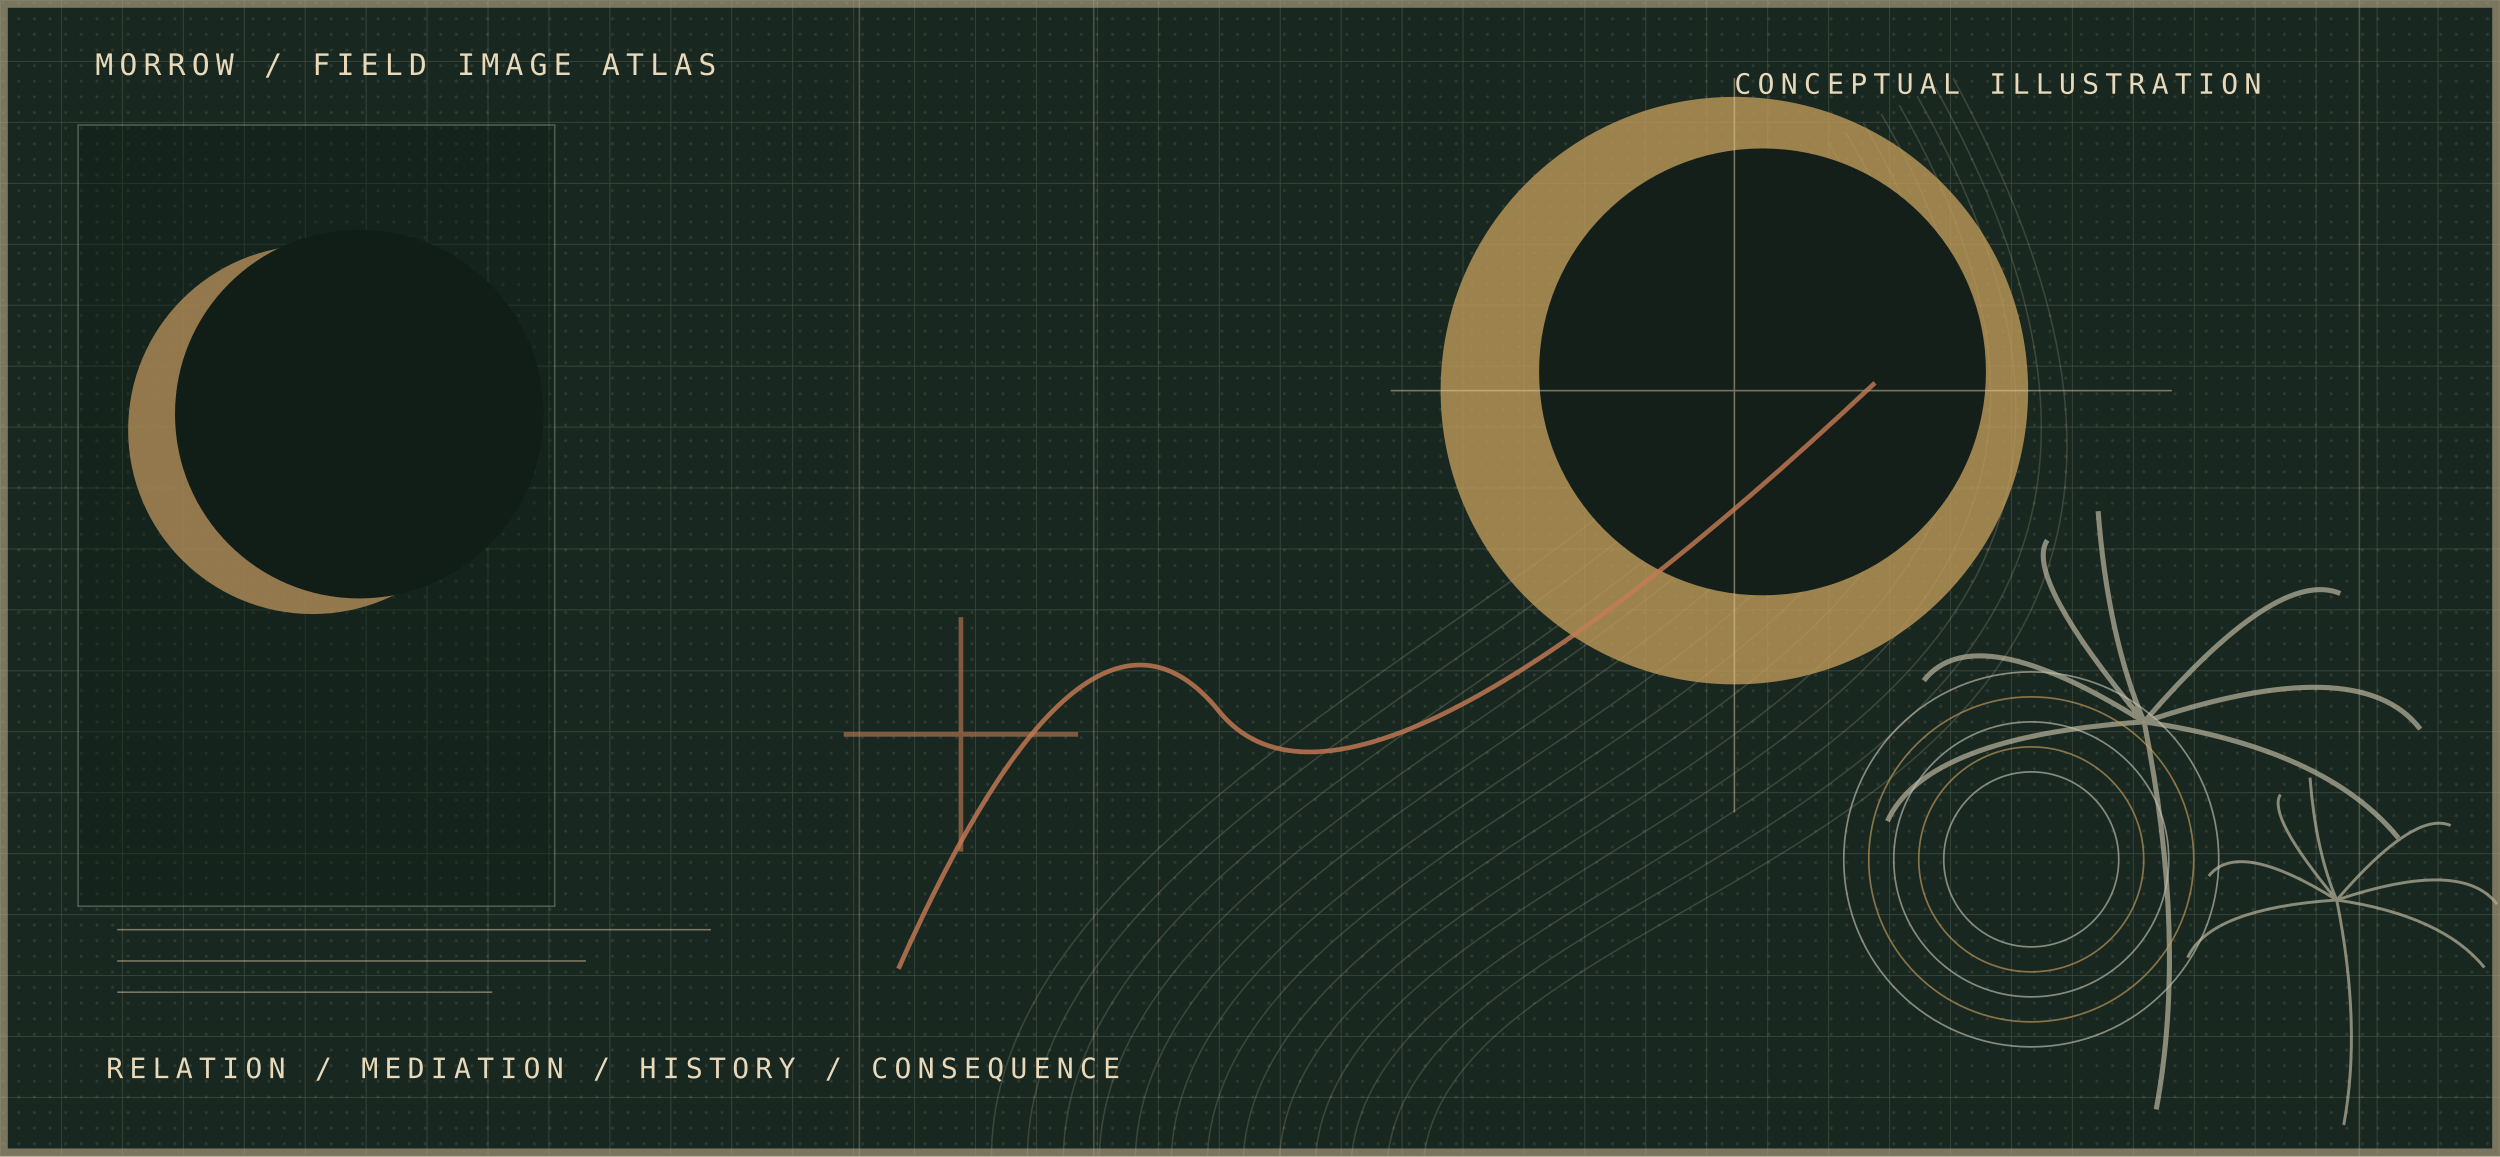
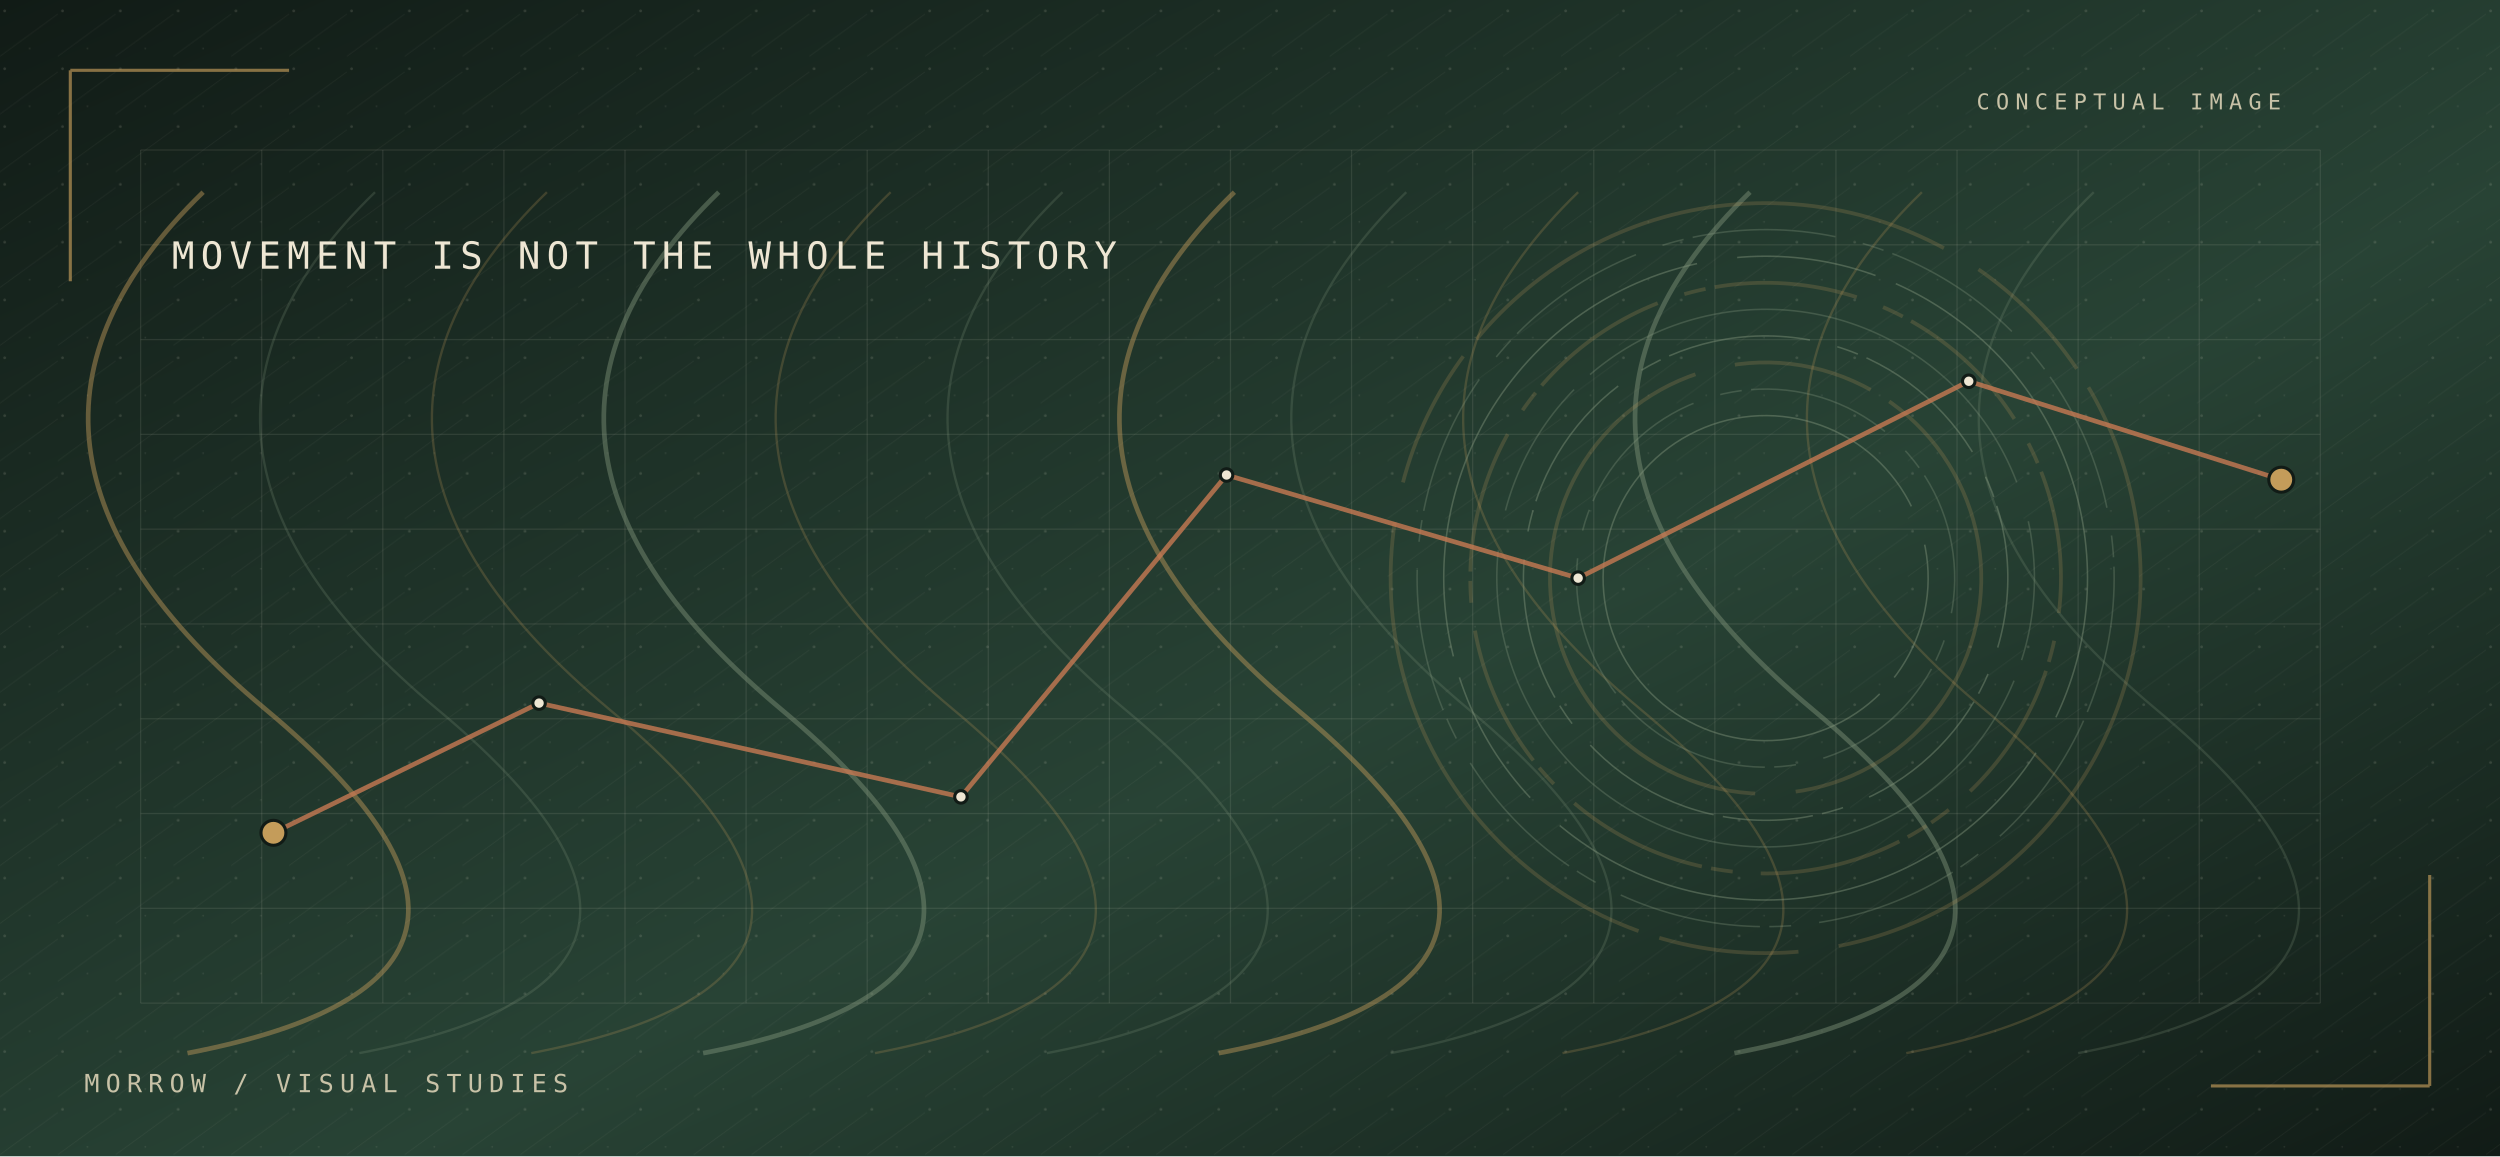
- <svg xmlns="http://www.w3.org/2000/svg" width="1600" height="740" viewBox="0 0 1600 740" role="img" aria-label="relation / historical constitution conceptual collage">
+ <svg xmlns="http://www.w3.org/2000/svg" width="1600" height="740" viewBox="0 0 1600 740" role="img" aria-labelledby="name note">
  <defs>
-     <pattern id="grid" width="39" height="39" patternUnits="userSpaceOnUse">
-       <path d="M39 0H0V39" fill="none" stroke="#abaf98" stroke-width=".7" opacity=".35" />
+     <linearGradient id="ground" x1="0" y1="0" x2="1" y2="1">
+       <stop stop-color="#111b16" />
+       <stop offset=".58" stop-color="#284335" />
+       <stop offset="1" stop-color="#111b16" />
+     </linearGradient>
+     <linearGradient id="copper" x1="0" y1="0" x2="1" y2="1">
+       <stop stop-color="#e7b87c" />
+       <stop offset=".56" stop-color="#a85438" />
+       <stop offset="1" stop-color="#c5935b" />
+     </linearGradient>
+     <pattern id="grain" patternUnits="userSpaceOnUse" width="37" height="37">
+       <circle cx="3" cy="7" r=".9" fill="#eee6d3" opacity=".22" />
+       <circle cx="19" cy="31" r=".6" fill="#eee6d3" opacity=".15" />
+       <path d="M0 36L37 9" stroke="#eee6d3" stroke-width=".5" opacity=".09" />
    </pattern>
-     <pattern id="dot" width="10" height="10" patternUnits="userSpaceOnUse">
-       <circle cx="2" cy="2" r="1" fill="#e6d4b2" opacity=".12" />
-     </pattern>
+     <filter id="soft" x="-35%" y="-35%" width="170%" height="170%">
+       <feGaussianBlur stdDeviation="23" />
+     </filter>
  </defs>
-   <rect width="1600" height="740" fill="#182720" />
-   <rect width="1600" height="740" fill="url(#grid)" />
-   <rect width="1600" height="740" fill="url(#dot)" />
-   <path d="M550 0V740M700 0V740M1510 0V740" stroke="#eadab7" stroke-width="1" opacity=".25" />
-   <path d="M 920 800 C 820 540,1550 600,1250 50" stroke="#e1d3aa" stroke-width="1" fill="none" opacity=".18" />
-   <path d="M 897 800 C 797 535.4,1527 577,1238.5 55.75" stroke="#e1d3aa" stroke-width="1" fill="none" opacity=".18" />
-   <path d="M 874 800 C 774 530.8,1504 554,1227 61.5" stroke="#e1d3aa" stroke-width="1" fill="none" opacity=".18" />
-   <path d="M 851 800 C 751 526.2,1481 531,1215.5 67.25" stroke="#e1d3aa" stroke-width="1" fill="none" opacity=".18" />
-   <path d="M 828 800 C 728 521.6,1458 508,1204 73" stroke="#e1d3aa" stroke-width="1" fill="none" opacity=".18" />
-   <path d="M 805 800 C 705 517,1435 485,1192.5 78.75" stroke="#e1d3aa" stroke-width="1" fill="none" opacity=".18" />
-   <path d="M 782 800 C 682 512.4,1412 462,1181 84.5" stroke="#e1d3aa" stroke-width="1" fill="none" opacity=".18" />
-   <path d="M 759 800 C 659 507.8,1389 439,1169.5 90.25" stroke="#e1d3aa" stroke-width="1" fill="none" opacity=".18" />
-   <path d="M 736 800 C 636 503.2,1366 416,1158 96" stroke="#e1d3aa" stroke-width="1" fill="none" opacity=".18" />
-   <path d="M 713 800 C 613 498.6,1343 393,1146.5 101.75" stroke="#e1d3aa" stroke-width="1" fill="none" opacity=".18" />
-   <path d="M 690 800 C 590 494,1320 370,1135 107.5" stroke="#e1d3aa" stroke-width="1" fill="none" opacity=".18" />
-   <path d="M 667 800 C 567 489.4,1297 347,1123.5 113.25" stroke="#e1d3aa" stroke-width="1" fill="none" opacity=".18" />
-   <path d="M 644 800 C 544 484.8,1274 324,1112 119" stroke="#e1d3aa" stroke-width="1" fill="none" opacity=".18" />
-   <rect x="50" y="80" width="305" height="500" stroke="#a3af99" fill="#102017" opacity=".4" />
-   <circle cx="200" cy="275" r="118" fill="#ac8955" opacity=".83" />
-   <circle cx="230" cy="265" r="118" fill="#111e17" />
-   <path d="M75 595h380M75 615h300M75 635h240" stroke="#e0cdaa" opacity=".5" />
-   <g>
-     <circle cx="1110" cy="250" r="188" fill="#c49c5a" opacity=".77" />
-     <circle cx="1128" cy="238" r="143" fill="#151f19" />
-     <path d="M1110 50V520M890 250h500" stroke="#dfc9a1" opacity=".5" />
-   </g>
-   <g transform="translate(1380 710) scale(1.55)" stroke="#cfc7ac" stroke-width="2.1" fill="none" opacity=".62">
-     <path d="M0 0 Q13 -70 -5 -160" />
-     <path d="M-5 -160 Q-75 -204 -96 -177 M-5 -160 Q-55 -220 -45 -235 M-5 -160 Q50 -224 76 -213 M-5 -160 Q84 -190 109 -157 M-5 -160 Q-20 -195 -24 -247" />
-     <path d="M-5 -160 Q-95 -154 -111 -119 M-5 -160 Q70 -149 100 -112" />
-   </g>
-   <g transform="translate(1500 720) scale(0.9)" stroke="#cfc7ac" stroke-width="2.1" fill="none" opacity=".62">
-     <path d="M0 0 Q13 -70 -5 -160" />
-     <path d="M-5 -160 Q-75 -204 -96 -177 M-5 -160 Q-55 -220 -45 -235 M-5 -160 Q50 -224 76 -213 M-5 -160 Q84 -190 109 -157 M-5 -160 Q-20 -195 -24 -247" />
-     <path d="M-5 -160 Q-95 -154 -111 -119 M-5 -160 Q70 -149 100 -112" />
-   </g>
-   <circle cx="1300" cy="550" r="120" fill="none" stroke="#c0c1b0" stroke-width="1.1" opacity=".65" />
-   <circle cx="1300" cy="550" r="104" fill="none" stroke="#c49c5a" stroke-width="1.1" opacity=".65" />
-   <circle cx="1300" cy="550" r="88" fill="none" stroke="#c0c1b0" stroke-width="1.1" opacity=".65" />
-   <circle cx="1300" cy="550" r="72" fill="none" stroke="#c49c5a" stroke-width="1.1" opacity=".65" />
-   <circle cx="1300" cy="550" r="56" fill="none" stroke="#c0c1b0" stroke-width="1.1" opacity=".65" />
-   <g fill="none" stroke="#c77a54" stroke-width="3">
-     <path d="M575 620Q695 350 780 455T1200 245" opacity=".8" />
-     <path d="M540 470h150m-75-75v150" opacity=".6" />
-   </g>
-   <g font-family="monospace" letter-spacing="4" fill="#e8d9bb">
-     <text x="61" y="48" font-size="19">MORROW   /   FIELD IMAGE ATLAS</text>
-     <text x="68" y="690" font-size="18">RELATION   /   MEDIATION   /   HISTORY   /   CONSEQUENCE</text>
-     <text x="1110" y="60" font-size="18">CONCEPTUAL ILLUSTRATION</text>
-   </g>
-   <rect x="0" y="0" width="1600" height="740" fill="none" stroke="#bba987" stroke-width="10" opacity=".6" />
+   <rect width="1600" height="740" fill="url(#ground)" />
+   <rect width="1600" height="740" fill="url(#grain)" opacity=".6" />
+   <path d="M45 45h140M45 45v135 M1555 695h-140M1555 695v-135" fill="none" stroke="#c49c5a" stroke-width="2" opacity=".65" />
+   <path d="M90 96v546" stroke="#eee6d3" stroke-width=".8" opacity=".1" />
+   <path d="M167.5 96v546" stroke="#eee6d3" stroke-width=".8" opacity=".1" />
+   <path d="M245 96v546" stroke="#eee6d3" stroke-width=".8" opacity=".1" />
+   <path d="M322.5 96v546" stroke="#eee6d3" stroke-width=".8" opacity=".1" />
+   <path d="M400 96v546" stroke="#eee6d3" stroke-width=".8" opacity=".1" />
+   <path d="M477.5 96v546" stroke="#eee6d3" stroke-width=".8" opacity=".1" />
+   <path d="M555 96v546" stroke="#eee6d3" stroke-width=".8" opacity=".1" />
+   <path d="M632.5 96v546" stroke="#eee6d3" stroke-width=".8" opacity=".1" />
+   <path d="M710 96v546" stroke="#eee6d3" stroke-width=".8" opacity=".1" />
+   <path d="M787.5 96v546" stroke="#eee6d3" stroke-width=".8" opacity=".1" />
+   <path d="M865 96v546" stroke="#eee6d3" stroke-width=".8" opacity=".1" />
+   <path d="M942.5 96v546" stroke="#eee6d3" stroke-width=".8" opacity=".1" />
+   <path d="M1020 96v546" stroke="#eee6d3" stroke-width=".8" opacity=".1" />
+   <path d="M1097.5 96v546" stroke="#eee6d3" stroke-width=".8" opacity=".1" />
+   <path d="M1175 96v546" stroke="#eee6d3" stroke-width=".8" opacity=".1" />
+   <path d="M1252.5 96v546" stroke="#eee6d3" stroke-width=".8" opacity=".1" />
+   <path d="M1330 96v546" stroke="#eee6d3" stroke-width=".8" opacity=".1" />
+   <path d="M1407.5 96v546" stroke="#eee6d3" stroke-width=".8" opacity=".1" />
+   <path d="M1485 96v546" stroke="#eee6d3" stroke-width=".8" opacity=".1" />
+   <path d="M90 96h1395" stroke="#eee6d3" stroke-width=".8" opacity=".1" />
+   <path d="M90 156.667h1395" stroke="#eee6d3" stroke-width=".8" opacity=".1" />
+   <path d="M90 217.333h1395" stroke="#eee6d3" stroke-width=".8" opacity=".1" />
+   <path d="M90 278h1395" stroke="#eee6d3" stroke-width=".8" opacity=".1" />
+   <path d="M90 338.667h1395" stroke="#eee6d3" stroke-width=".8" opacity=".1" />
+   <path d="M90 399.333h1395" stroke="#eee6d3" stroke-width=".8" opacity=".1" />
+   <path d="M90 460h1395" stroke="#eee6d3" stroke-width=".8" opacity=".1" />
+   <path d="M90 520.667h1395" stroke="#eee6d3" stroke-width=".8" opacity=".1" />
+   <path d="M90 581.333h1395" stroke="#eee6d3" stroke-width=".8" opacity=".1" />
+   <path d="M90 642h1395" stroke="#eee6d3" stroke-width=".8" opacity=".1" />
+   <path d="M130 123q-165 160 40 331t-50 220" stroke="#c49c5a" stroke-width="3" opacity="0.45" fill="none" />
+   <path d="M240 123q-165 160 40 331t-50 220" stroke="#81947b" stroke-width="1.5" opacity="0.23" fill="none" />
+   <path d="M350 123q-165 160 40 331t-50 220" stroke="#c49c5a" stroke-width="1.5" opacity="0.23" fill="none" />
+   <path d="M460 123q-165 160 40 331t-50 220" stroke="#81947b" stroke-width="3" opacity="0.45" fill="none" />
+   <path d="M570 123q-165 160 40 331t-50 220" stroke="#c49c5a" stroke-width="1.5" opacity="0.23" fill="none" />
+   <path d="M680 123q-165 160 40 331t-50 220" stroke="#81947b" stroke-width="1.5" opacity="0.23" fill="none" />
+   <path d="M790 123q-165 160 40 331t-50 220" stroke="#c49c5a" stroke-width="3" opacity="0.45" fill="none" />
+   <path d="M900 123q-165 160 40 331t-50 220" stroke="#81947b" stroke-width="1.5" opacity="0.23" fill="none" />
+   <path d="M1010 123q-165 160 40 331t-50 220" stroke="#c49c5a" stroke-width="1.5" opacity="0.23" fill="none" />
+   <path d="M1120 123q-165 160 40 331t-50 220" stroke="#81947b" stroke-width="3" opacity="0.45" fill="none" />
+   <path d="M1230 123q-165 160 40 331t-50 220" stroke="#c49c5a" stroke-width="1.5" opacity="0.23" fill="none" />
+   <path d="M1340 123q-165 160 40 331t-50 220" stroke="#81947b" stroke-width="1.5" opacity="0.23" fill="none" />
+   <circle cx="1130" cy="370" r="240" stroke="#c49c5a" fill="none" stroke-width="2.4" opacity="0.21" stroke-dasharray="330 26 90 14" transform="rotate(0 1130 370)" />
+   <circle cx="1130" cy="370" r="223" stroke="#81947b" fill="none" stroke-width="1" opacity="0.33" stroke-dasharray="14 6 92 18" transform="rotate(19 1130 370)" />
+   <circle cx="1130" cy="370" r="206" stroke="#81947b" fill="none" stroke-width="1" opacity="0.45" stroke-dasharray="330 26 90 14" transform="rotate(38 1130 370)" />
+   <circle cx="1130" cy="370" r="189" stroke="#c49c5a" fill="none" stroke-width="2.4" opacity="0.21" stroke-dasharray="14 6 92 18" transform="rotate(57 1130 370)" />
+   <circle cx="1130" cy="370" r="172" stroke="#81947b" fill="none" stroke-width="1" opacity="0.33" stroke-dasharray="330 26 90 14" transform="rotate(76 1130 370)" />
+   <circle cx="1130" cy="370" r="155" stroke="#81947b" fill="none" stroke-width="1" opacity="0.45" stroke-dasharray="14 6 92 18" transform="rotate(95 1130 370)" />
+   <circle cx="1130" cy="370" r="138" stroke="#c49c5a" fill="none" stroke-width="2.4" opacity="0.21" stroke-dasharray="330 26 90 14" transform="rotate(114 1130 370)" />
+   <circle cx="1130" cy="370" r="121" stroke="#81947b" fill="none" stroke-width="1" opacity="0.33" stroke-dasharray="14 6 92 18" transform="rotate(133 1130 370)" />
+   <circle cx="1130" cy="370" r="104" stroke="#81947b" fill="none" stroke-width="1" opacity="0.45" stroke-dasharray="330 26 90 14" transform="rotate(152 1130 370)" />
+   <path d="M175 533 L345 450 L615 510 L785 304 L1010 370 L1260 244 L1460 307" stroke="#c77952" stroke-width="3" opacity=".8" fill="none" stroke-linecap="round" stroke-linejoin="round" />
+   <circle cx="175" cy="533" r="8" fill="#c49c5a" stroke="#111b16" stroke-width="2" />
+   <circle cx="345" cy="450" r="4" fill="#eee6d3" stroke="#111b16" stroke-width="2" />
+   <circle cx="615" cy="510" r="4" fill="#eee6d3" stroke="#111b16" stroke-width="2" />
+   <circle cx="785" cy="304" r="4" fill="#eee6d3" stroke="#111b16" stroke-width="2" />
+   <circle cx="1010" cy="370" r="4" fill="#eee6d3" stroke="#111b16" stroke-width="2" />
+   <circle cx="1260" cy="244" r="4" fill="#eee6d3" stroke="#111b16" stroke-width="2" />
+   <circle cx="1460" cy="307" r="8" fill="#c49c5a" stroke="#111b16" stroke-width="2" />
+   <text x="110" y="172" fill="#eee6d3" font-size="24" font-family="ui-monospace,monospace" letter-spacing="4">MOVEMENT IS NOT THE WHOLE HISTORY</text>
+   <text x="54" y="699" fill="#c8c2a7" font-size="16" font-family="ui-monospace,monospace" letter-spacing="4">MORROW  /  VISUAL STUDIES</text>
+   <text x="1265" y="70" fill="#c8c2a7" font-size="14" font-family="ui-monospace,monospace" letter-spacing="4">CONCEPTUAL IMAGE</text>
</svg>
